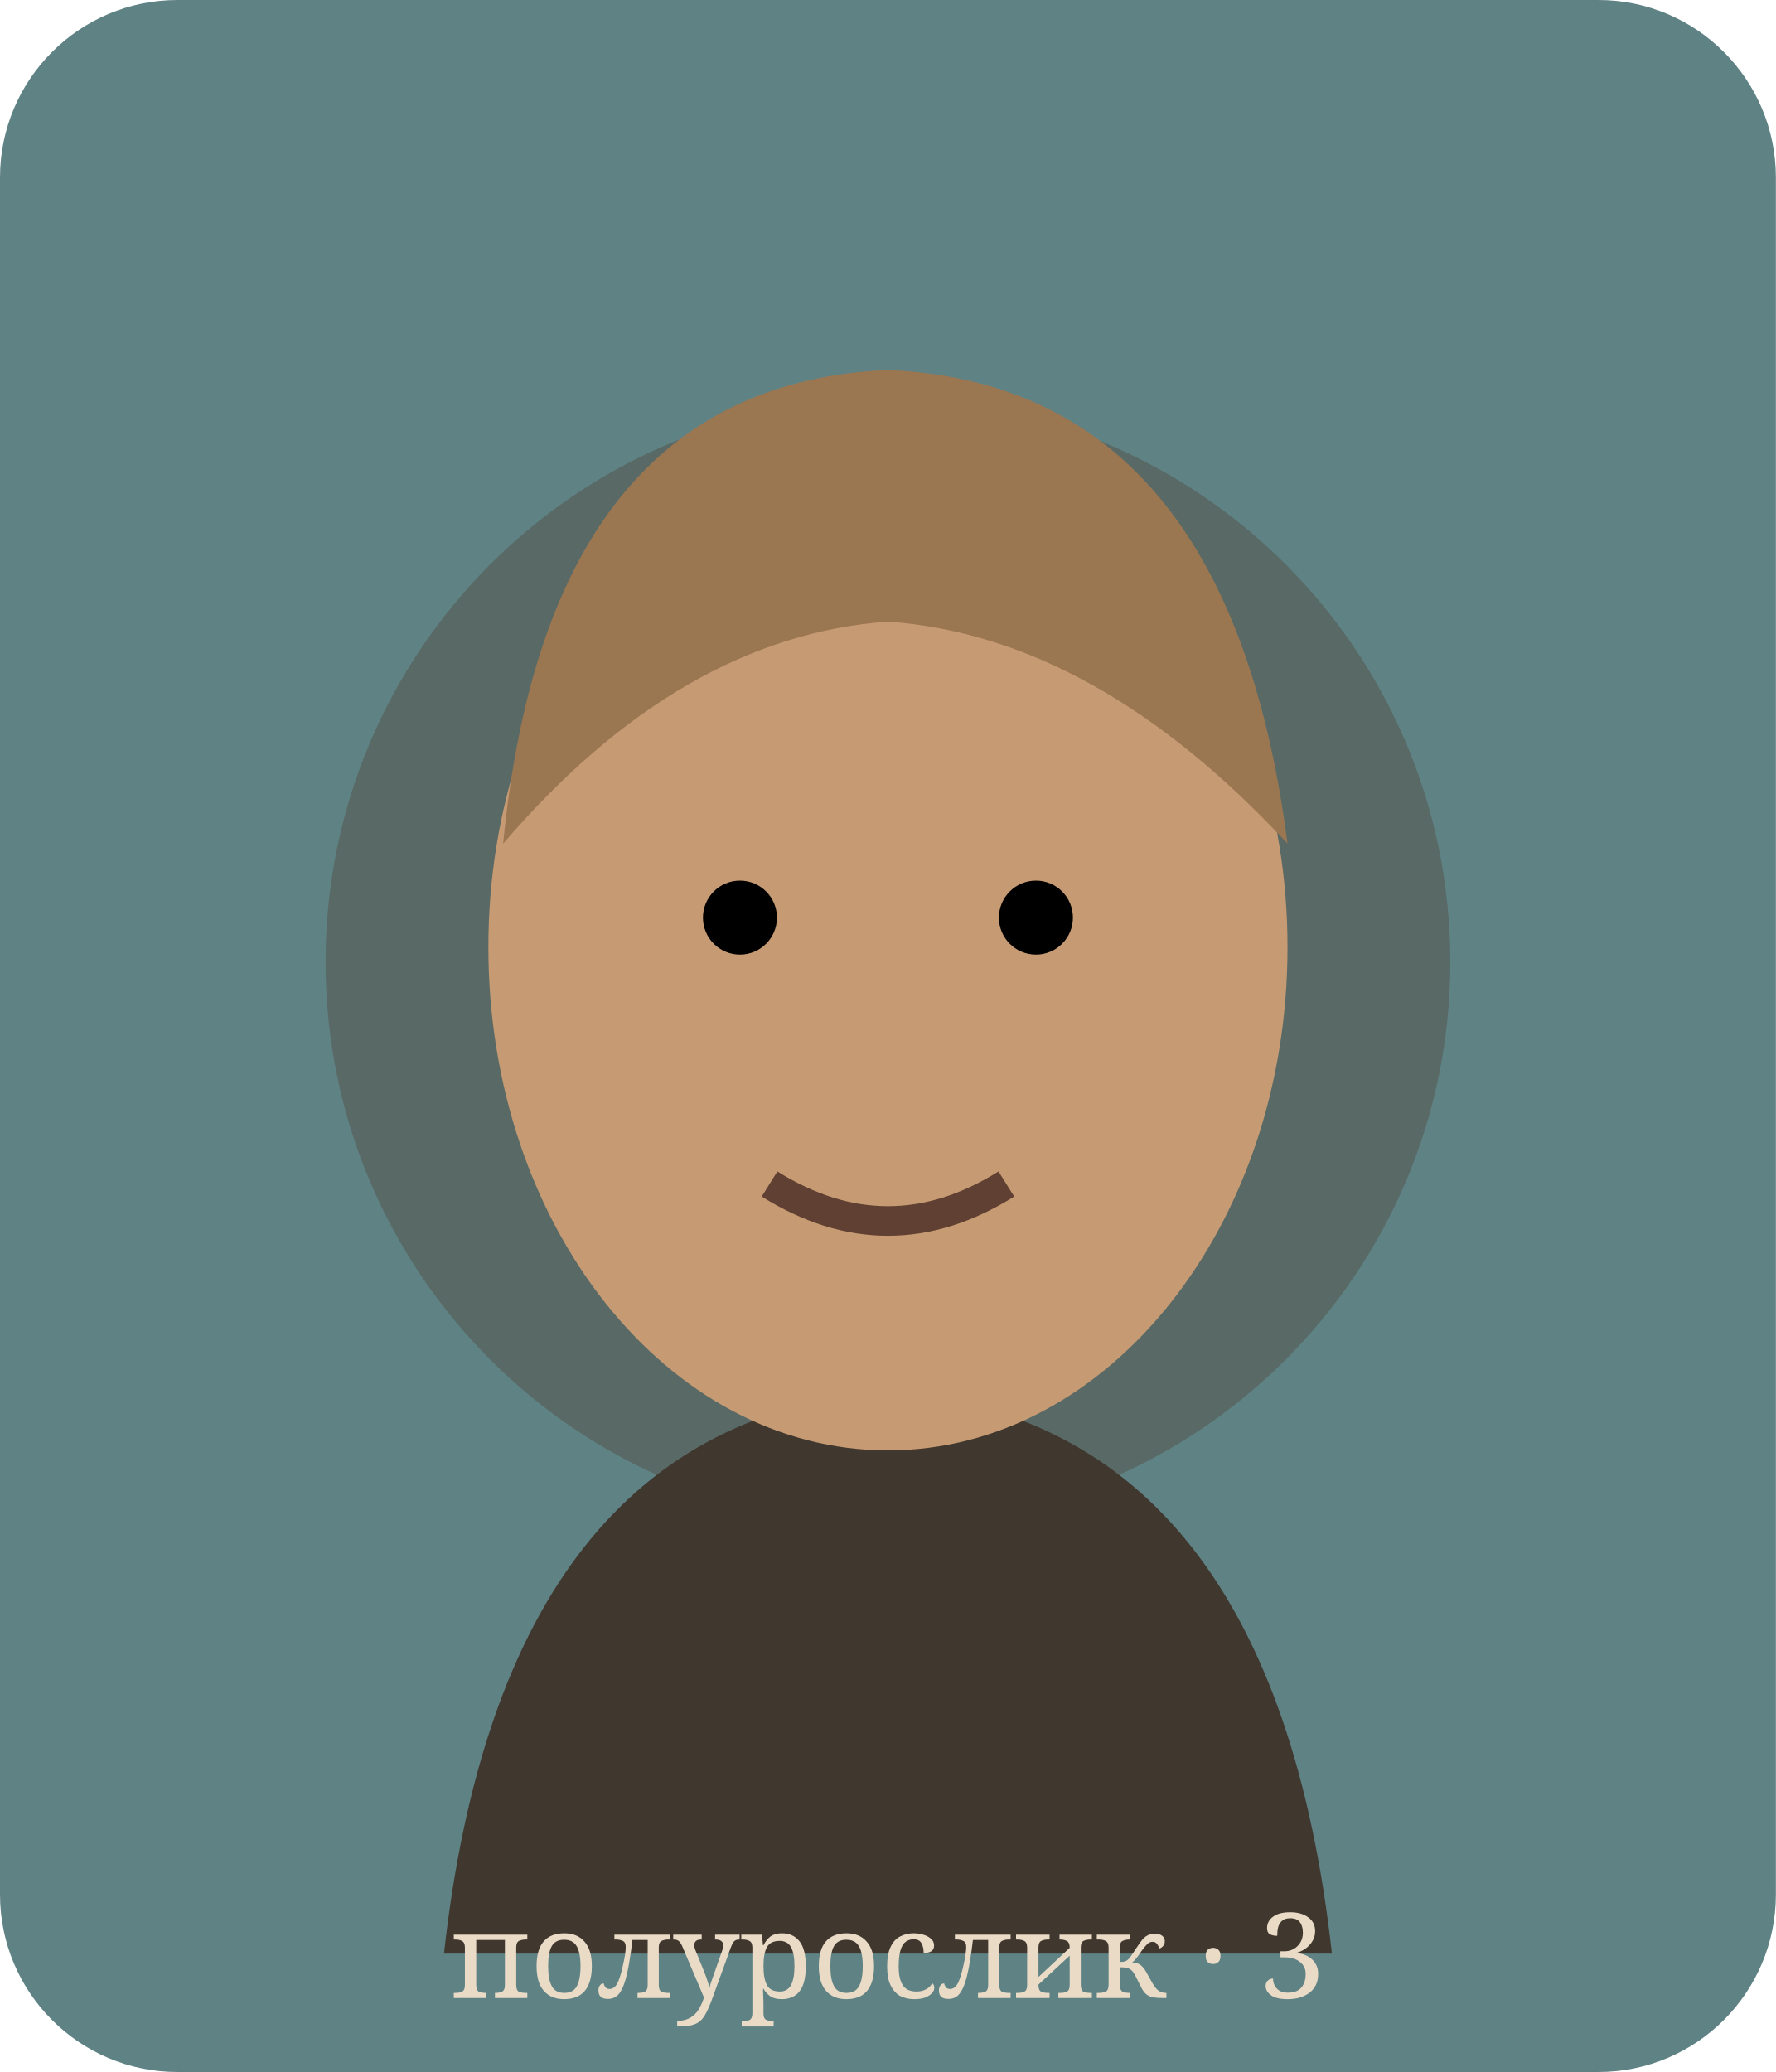
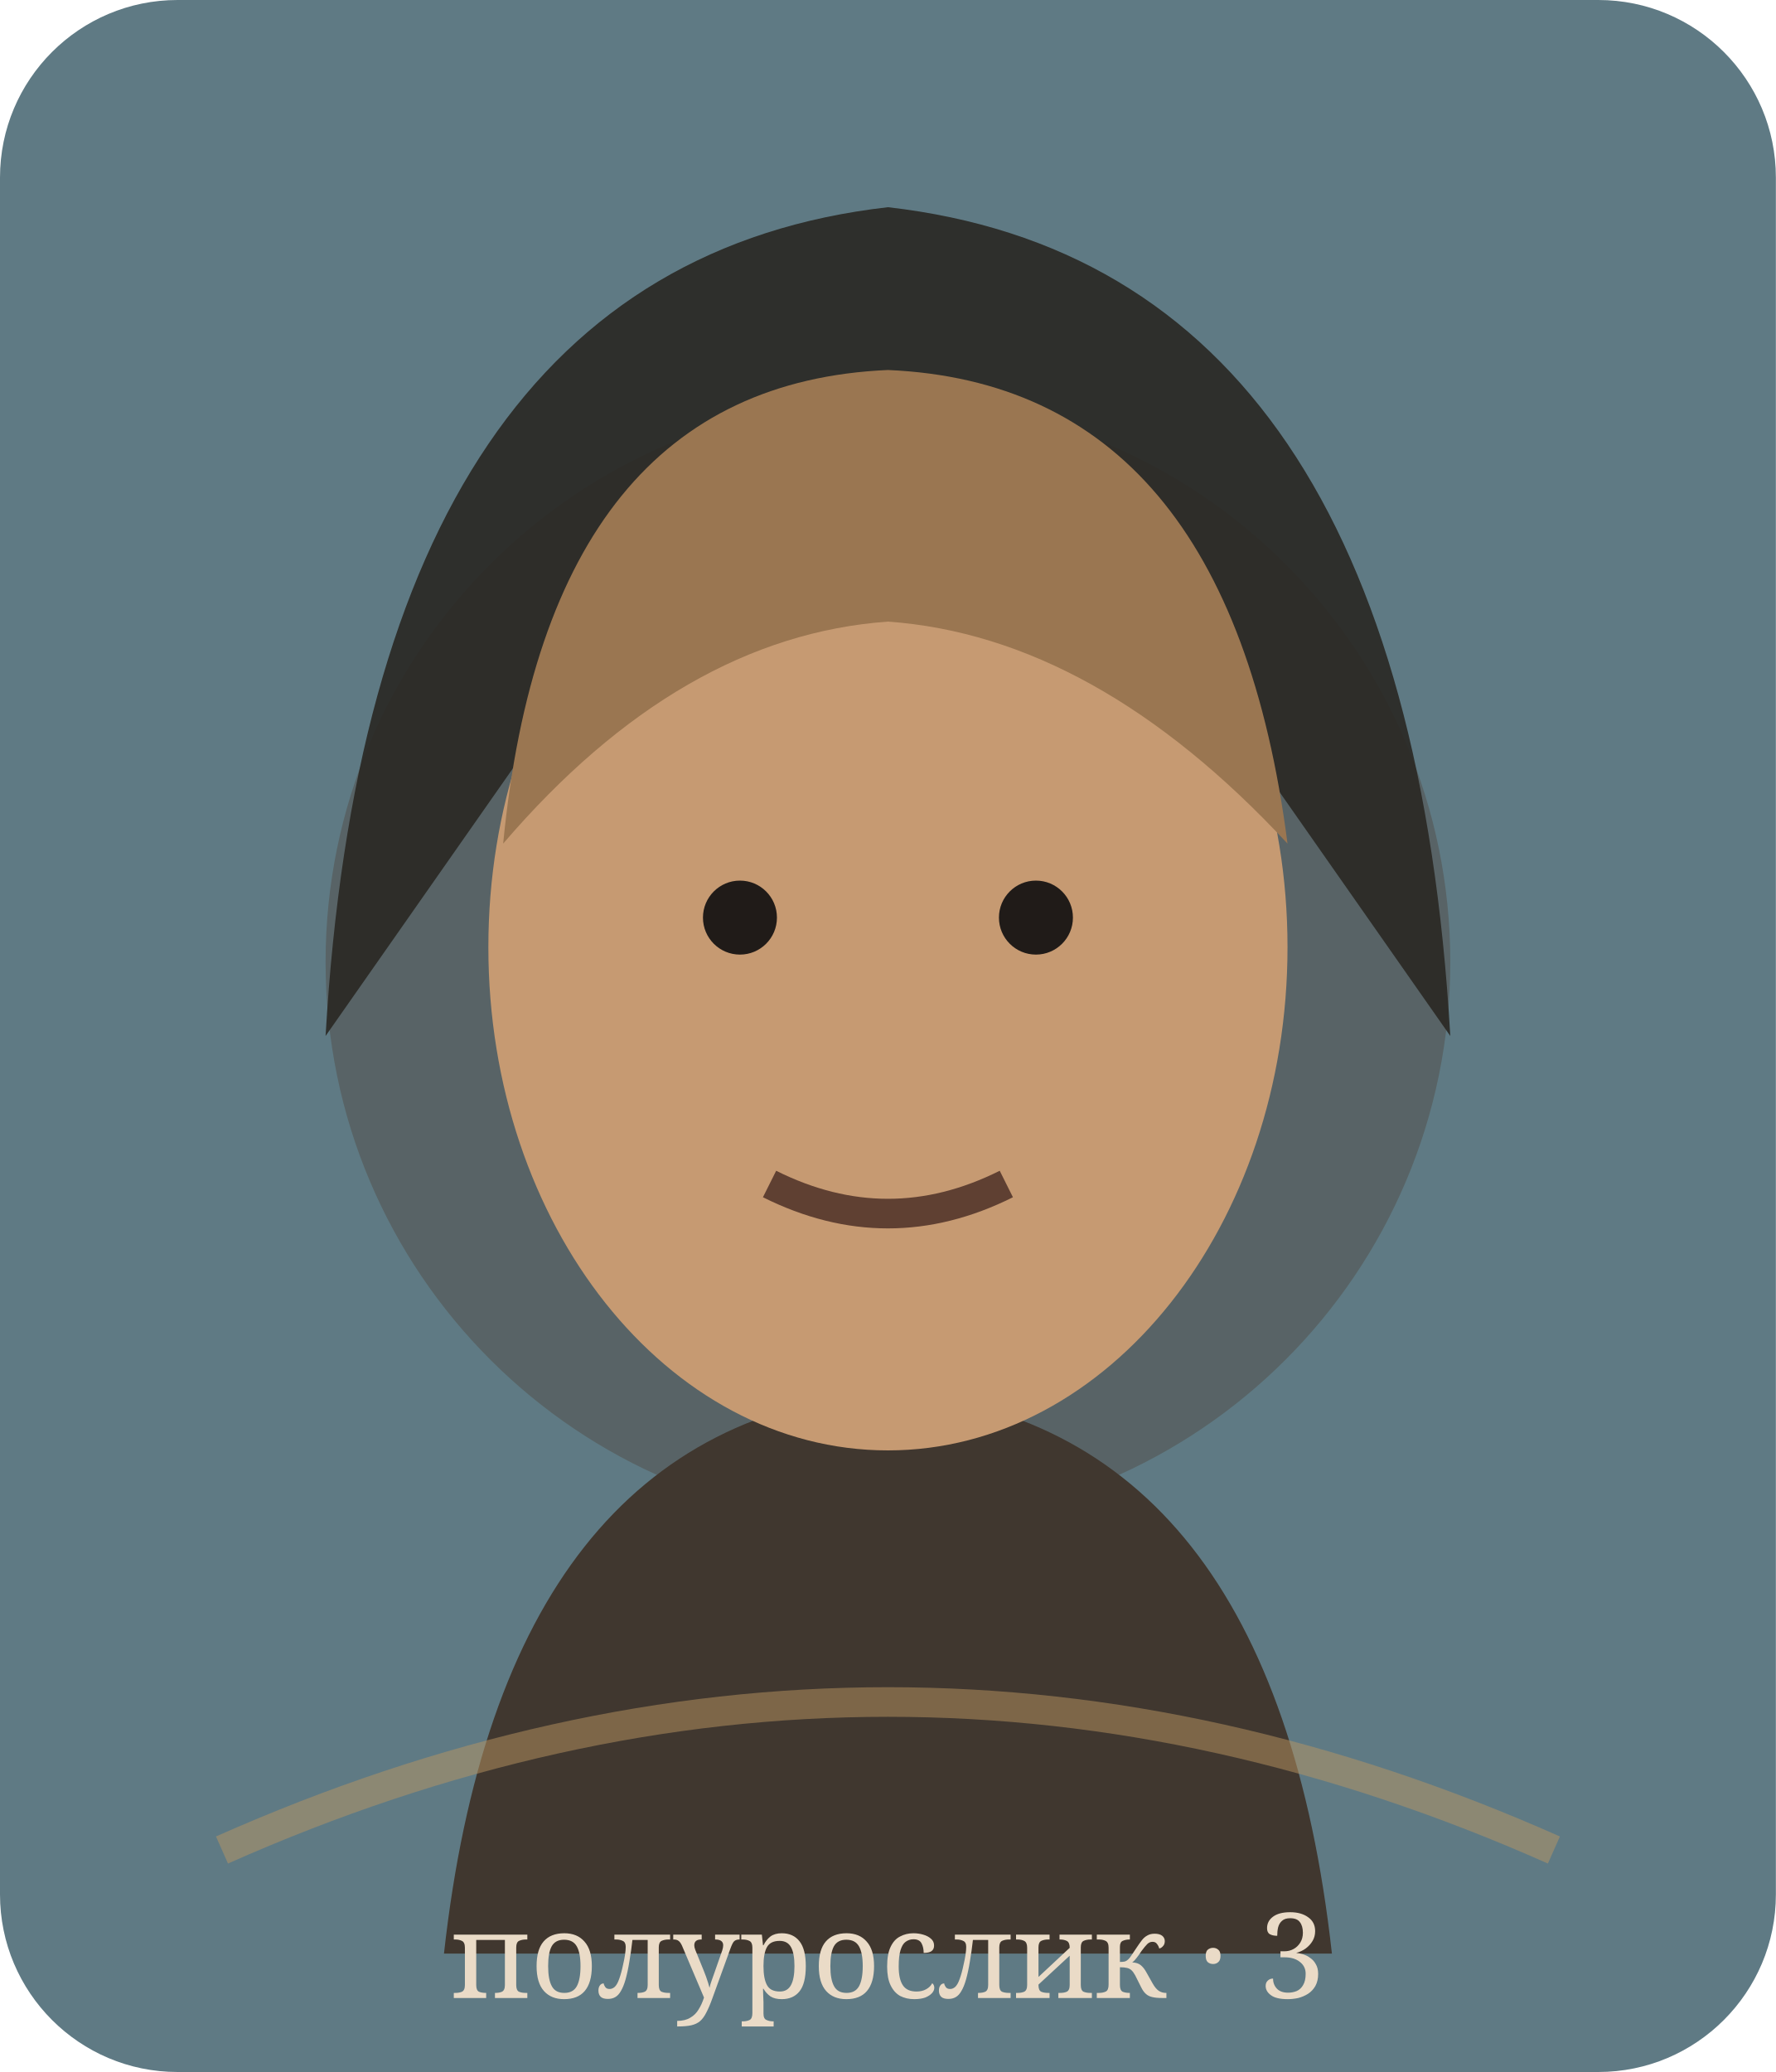
<svg xmlns="http://www.w3.org/2000/svg" viewBox="0 0 120 140">
-   <rect width="120" height="140" rx="12" fill="#5f8284" />
+   <rect width="120" height="140" rx="12" fill="#5f7a84" />
  <circle cx="60" cy="65" r="38" fill="#4b3a2d" opacity=".35" />
+   <path d="M22 70 Q25 18 60 14 Q95 18 98 70 L84 50 Q60 25 36 50Z" fill="#292722" opacity=".9" />
  <path d="M30 132 Q34 96 60 94 Q86 96 90 132" fill="#40372f" />
  <ellipse cx="60" cy="64" rx="27" ry="34" fill="#c69a72" />
  <path d="M34 57 Q37 26 60 25 Q83 26 87 57 Q74 43 60 42 Q46 43 34 57" fill="#9a7651" />
-   <circle cx="50" cy="62" r="2.5" />
-   <circle cx="70" cy="62" r="2.5" />
-   <path d="M52 80 Q60 85 68 80" fill="none" stroke="#5f4032" stroke-width="2" />
+   <circle cx="50" cy="62" r="2.5" fill="#201b18" />
+   <circle cx="70" cy="62" r="2.5" fill="#201b18" />
+   <path d="M52 80 Q60 84 68 80" fill="none" stroke="#5f4032" stroke-width="2" />
+   <path d="M15 125 Q60 105 105 125" fill="none" stroke="#b99562" stroke-width="2" opacity=".5" />
  <text x="60" y="135" text-anchor="middle" font-family="serif" font-size="8" fill="#eadbc7">полурослик · 3</text>
</svg>
